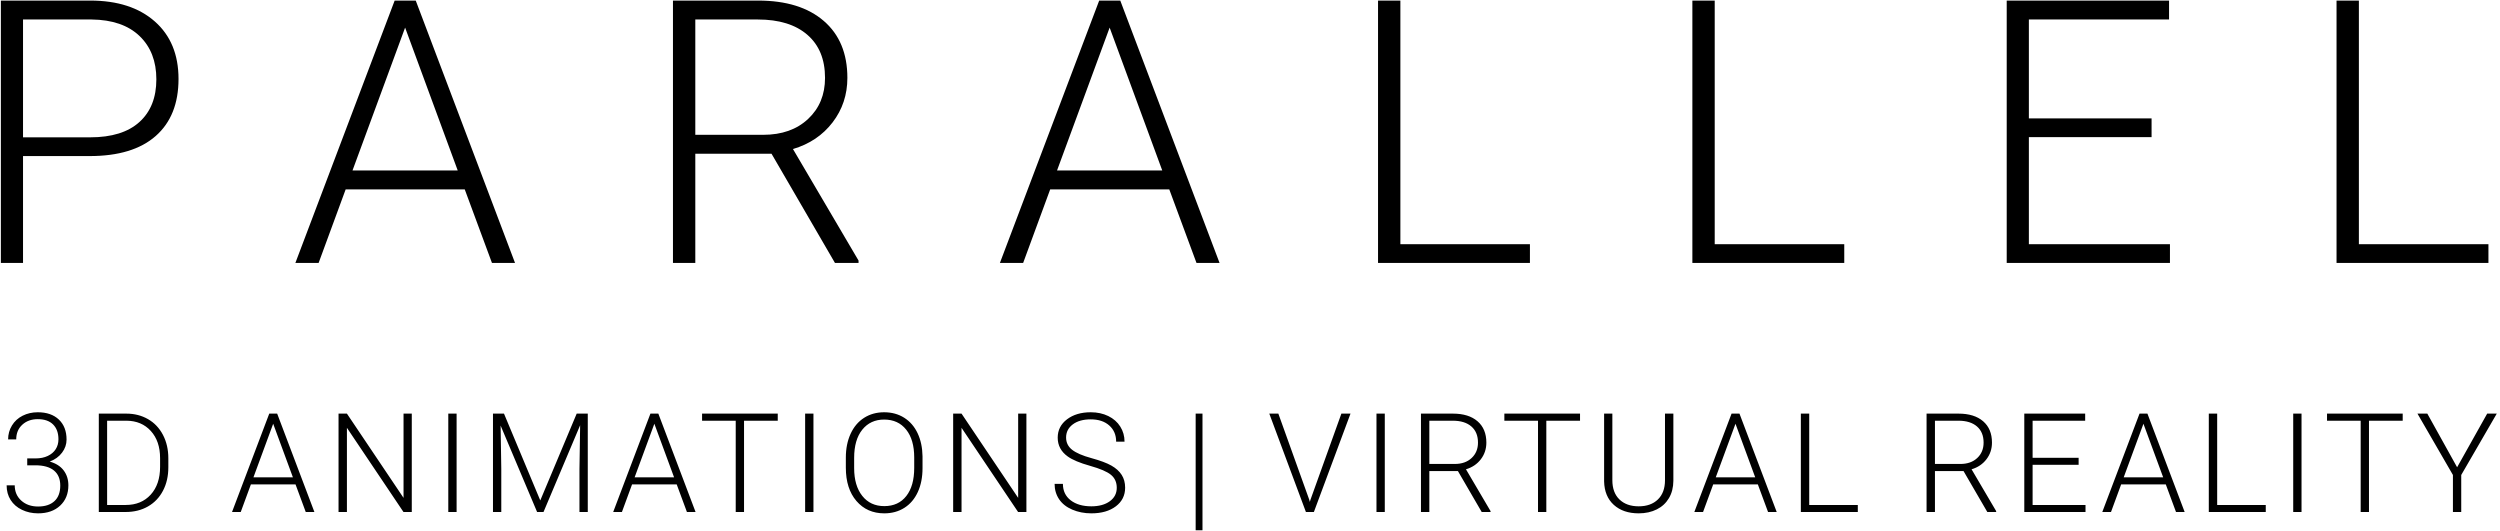
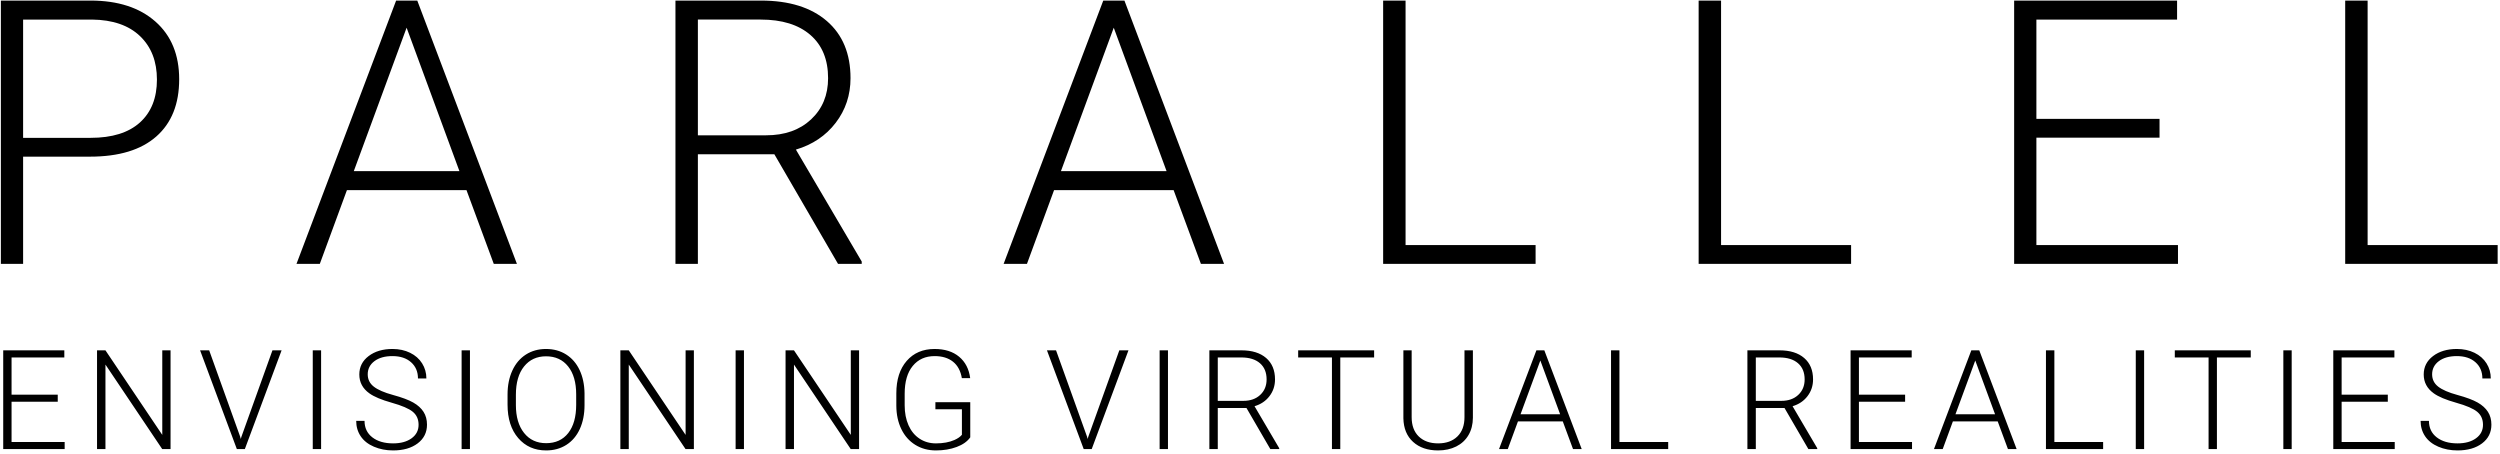
- <svg xmlns="http://www.w3.org/2000/svg" width="542px" height="115px" viewBox="0 0 542 115" version="1.1">
-   <g id="Page-1" stroke="none" stroke-width="1" fill="currentColor" fill-rule="evenodd">
-     <g id="Artboard" transform="translate(-11, -11)" fill="currentColor">
-       <g id="Group" transform="translate(11, 11)">
-         <path d="M4.992,33.836 L4.992,57 L0.188,57 L0.188,0.125 L19.562,0.125 C25.474,0.125 30.142,1.635 33.566,4.656 C36.991,7.677 38.703,11.831 38.703,17.117 C38.703,22.456 37.056,26.577 33.762,29.48 C30.467,32.384 25.695,33.836 19.445,33.836 L4.992,33.836 Z M4.992,29.773 L19.562,29.773 C24.224,29.773 27.779,28.667 30.227,26.453 C32.674,24.24 33.898,21.154 33.898,17.195 C33.898,13.263 32.681,10.132 30.246,7.801 C27.811,5.47 24.354,4.279 19.875,4.227 L4.992,4.227 L4.992,29.773 Z M100.758,41.062 L74.938,41.062 L69.078,57 L64.039,57 L85.562,0.125 L90.133,0.125 L111.656,57 L106.656,57 L100.758,41.062 Z M76.422,36.961 L99.234,36.961 L87.828,5.984 L76.422,36.961 Z M167.266,33.328 L150.742,33.328 L150.742,57 L145.898,57 L145.898,0.125 L164.375,0.125 C170.443,0.125 175.182,1.596 178.594,4.539 C182.005,7.482 183.711,11.596 183.711,16.883 C183.711,20.529 182.643,23.745 180.508,26.531 C178.372,29.318 175.508,31.245 171.914,32.312 L186.133,56.492 L186.133,57 L181.016,57 L167.266,33.328 Z M150.742,29.227 L165.469,29.227 C169.505,29.227 172.747,28.081 175.195,25.789 C177.643,23.497 178.867,20.529 178.867,16.883 C178.867,12.872 177.591,9.76 175.039,7.547 C172.487,5.333 168.906,4.227 164.297,4.227 L150.742,4.227 L150.742,29.227 Z M253.5,41.062 L227.68,41.062 L221.82,57 L216.781,57 L238.305,0.125 L242.875,0.125 L264.398,57 L259.398,57 L253.5,41.062 Z M229.164,36.961 L251.977,36.961 L240.57,5.984 L229.164,36.961 Z M303.602,52.938 L331.688,52.938 L331.688,57 L298.758,57 L298.758,0.125 L303.602,0.125 L303.602,52.938 Z M371.75,52.938 L399.836,52.938 L399.836,57 L366.906,57 L366.906,0.125 L371.75,0.125 L371.75,52.938 Z M466.461,29.734 L439.859,29.734 L439.859,52.938 L470.445,52.938 L470.445,57 L435.055,57 L435.055,0.125 L470.25,0.125 L470.25,4.227 L439.859,4.227 L439.859,25.672 L466.461,25.672 L466.461,29.734 Z M511.406,52.938 L539.492,52.938 L539.492,57 L506.562,57 L506.562,0.125 L511.406,0.125 L511.406,52.938 Z" id="PARALLEL" />
-         <path d="M5.903,99.384 L7.72,99.384 C8.726,99.384 9.604,99.206 10.356,98.849 C11.108,98.493 11.682,98.004 12.078,97.384 C12.473,96.764 12.671,96.049 12.671,95.238 C12.671,93.871 12.285,92.802 11.514,92.03 C10.742,91.259 9.634,90.873 8.188,90.873 C6.821,90.873 5.701,91.276 4.827,92.082 C3.953,92.887 3.516,93.949 3.516,95.268 L1.758,95.268 C1.758,94.164 2.036,93.156 2.593,92.243 C3.149,91.33 3.921,90.624 4.907,90.126 C5.894,89.628 6.987,89.379 8.188,89.379 C10.122,89.379 11.646,89.906 12.759,90.961 C13.872,92.016 14.429,93.461 14.429,95.297 C14.429,96.322 14.104,97.267 13.455,98.131 C12.805,98.996 11.914,99.643 10.781,100.072 C12.109,100.443 13.115,101.081 13.799,101.984 C14.482,102.887 14.824,103.964 14.824,105.214 C14.824,107.04 14.229,108.51 13.037,109.623 C11.846,110.736 10.254,111.293 8.262,111.293 C6.992,111.293 5.828,111.039 4.768,110.531 C3.708,110.023 2.888,109.313 2.307,108.4 C1.726,107.487 1.436,106.425 1.436,105.214 L3.193,105.214 C3.193,106.571 3.667,107.677 4.614,108.532 C5.562,109.386 6.777,109.813 8.262,109.813 C9.775,109.813 10.955,109.425 11.799,108.649 C12.644,107.873 13.066,106.747 13.066,105.272 C13.066,103.847 12.61,102.758 11.697,102.006 C10.784,101.254 9.438,100.878 7.661,100.878 L5.903,100.878 L5.903,99.384 Z M21.421,111 L21.421,89.672 L27.383,89.672 C29.131,89.672 30.699,90.07 32.085,90.866 C33.472,91.662 34.554,92.802 35.33,94.286 C36.106,95.771 36.495,97.46 36.495,99.354 L36.495,101.317 C36.495,103.222 36.109,104.911 35.337,106.386 C34.566,107.86 33.479,108.998 32.078,109.799 C30.677,110.6 29.068,111 27.251,111 L21.421,111 Z M23.223,91.21 L23.223,109.477 L27.266,109.477 C29.512,109.477 31.314,108.732 32.671,107.243 C34.029,105.753 34.707,103.739 34.707,101.2 L34.707,99.325 C34.707,96.874 34.038,94.911 32.701,93.437 C31.363,91.962 29.6,91.22 27.412,91.21 L23.223,91.21 Z M64.073,105.023 L54.391,105.023 L52.194,111 L50.304,111 L58.375,89.672 L60.089,89.672 L68.16,111 L66.285,111 L64.073,105.023 Z M54.947,103.485 L63.502,103.485 L59.225,91.869 L54.947,103.485 Z M89.274,111 L87.472,111 L75.212,92.748 L75.212,111 L73.395,111 L73.395,89.672 L75.212,89.672 L87.487,107.938 L87.487,89.672 L89.274,89.672 L89.274,111 Z M98.991,111 L97.189,111 L97.189,89.672 L98.991,89.672 L98.991,111 Z M109.265,89.672 L117.131,108.495 L125.027,89.672 L127.429,89.672 L127.429,111 L125.627,111 L125.627,101.713 L125.774,92.191 L117.834,111 L116.443,111 L108.533,92.265 L108.679,101.654 L108.679,111 L106.877,111 L106.877,89.672 L109.265,89.672 Z M146.712,105.023 L137.029,105.023 L134.832,111 L132.942,111 L141.013,89.672 L142.727,89.672 L150.799,111 L148.924,111 L146.712,105.023 Z M137.586,103.485 L146.14,103.485 L141.863,91.869 L137.586,103.485 Z M168.616,91.21 L161.307,91.21 L161.307,111 L159.505,111 L159.505,91.21 L152.21,91.21 L152.21,89.672 L168.616,89.672 L168.616,91.21 Z M176.356,111 L174.554,111 L174.554,89.672 L176.356,89.672 L176.356,111 Z M200.004,101.493 C200.004,103.456 199.665,105.18 198.986,106.664 C198.307,108.148 197.338,109.291 196.078,110.092 C194.818,110.893 193.363,111.293 191.713,111.293 C189.223,111.293 187.211,110.402 185.678,108.62 C184.145,106.837 183.378,104.433 183.378,101.405 L183.378,99.208 C183.378,97.265 183.722,95.543 184.411,94.044 C185.099,92.545 186.073,91.393 187.333,90.587 C188.593,89.782 190.043,89.379 191.684,89.379 C193.324,89.379 194.772,89.774 196.027,90.565 C197.282,91.356 198.251,92.475 198.935,93.92 C199.618,95.365 199.975,97.04 200.004,98.944 L200.004,101.493 Z M198.202,99.179 C198.202,96.61 197.621,94.599 196.459,93.144 C195.297,91.688 193.705,90.961 191.684,90.961 C189.701,90.961 188.122,91.691 186.945,93.151 C185.768,94.611 185.18,96.649 185.18,99.267 L185.18,101.493 C185.18,104.022 185.766,106.027 186.937,107.506 C188.109,108.986 189.701,109.726 191.713,109.726 C193.754,109.726 195.346,108.996 196.488,107.536 C197.631,106.076 198.202,104.042 198.202,101.435 L198.202,99.179 Z M222.524,111 L220.722,111 L208.461,92.748 L208.461,111 L206.645,111 L206.645,89.672 L208.461,89.672 L220.737,107.938 L220.737,89.672 L222.524,89.672 L222.524,111 Z M242.114,105.756 C242.114,104.574 241.699,103.639 240.869,102.951 C240.039,102.262 238.52,101.608 236.313,100.988 C234.106,100.368 232.495,99.691 231.479,98.959 C230.034,97.924 229.311,96.566 229.311,94.887 C229.311,93.256 229.983,91.93 231.325,90.91 C232.668,89.889 234.385,89.379 236.474,89.379 C237.89,89.379 239.158,89.652 240.276,90.199 C241.394,90.746 242.261,91.508 242.876,92.484 C243.491,93.461 243.799,94.55 243.799,95.751 L241.982,95.751 C241.982,94.296 241.484,93.126 240.488,92.243 C239.492,91.359 238.154,90.917 236.474,90.917 C234.844,90.917 233.545,91.281 232.578,92.008 C231.611,92.736 231.128,93.686 231.128,94.857 C231.128,95.941 231.562,96.825 232.431,97.509 C233.301,98.192 234.692,98.795 236.606,99.318 C238.52,99.84 239.971,100.382 240.957,100.944 C241.943,101.505 242.685,102.177 243.183,102.958 C243.681,103.739 243.93,104.662 243.93,105.727 C243.93,107.406 243.259,108.754 241.916,109.77 C240.574,110.785 238.804,111.293 236.606,111.293 C235.102,111.293 233.723,111.024 232.468,110.487 C231.213,109.95 230.261,109.198 229.612,108.231 C228.962,107.265 228.637,106.156 228.637,104.906 L230.439,104.906 C230.439,106.41 231.001,107.597 232.124,108.466 C233.247,109.335 234.741,109.77 236.606,109.77 C238.266,109.77 239.599,109.403 240.605,108.671 C241.611,107.938 242.114,106.967 242.114,105.756 Z M260.699,114.955 L259.219,114.955 L259.219,89.672 L260.699,89.672 L260.699,114.955 Z M283.854,108.363 L283.971,108.817 L284.103,108.363 L290.812,89.672 L292.789,89.672 L284.85,111 L283.121,111 L275.182,89.672 L277.145,89.672 L283.854,108.363 Z M300.221,111 L298.42,111 L298.42,89.672 L300.221,89.672 L300.221,111 Z M316.076,102.123 L309.88,102.123 L309.88,111 L308.064,111 L308.064,89.672 L314.992,89.672 C317.268,89.672 319.045,90.224 320.324,91.327 C321.604,92.431 322.243,93.974 322.243,95.956 C322.243,97.323 321.843,98.529 321.042,99.574 C320.241,100.619 319.167,101.342 317.82,101.742 L323.152,110.81 L323.152,111 L321.233,111 L316.076,102.123 Z M309.88,100.585 L315.403,100.585 C316.916,100.585 318.132,100.155 319.05,99.296 C319.968,98.437 320.427,97.323 320.427,95.956 C320.427,94.452 319.948,93.285 318.991,92.455 C318.034,91.625 316.692,91.21 314.963,91.21 L309.88,91.21 L309.88,100.585 Z M342.551,91.21 L335.242,91.21 L335.242,111 L333.44,111 L333.44,91.21 L326.145,91.21 L326.145,89.672 L342.551,89.672 L342.551,91.21 Z M362.786,89.672 L362.786,104.232 C362.776,105.668 362.459,106.918 361.834,107.982 C361.209,109.047 360.328,109.865 359.19,110.436 C358.052,111.007 356.746,111.293 355.271,111.293 C353.025,111.293 351.226,110.68 349.874,109.455 C348.521,108.229 347.82,106.532 347.771,104.364 L347.771,89.672 L349.559,89.672 L349.559,104.101 C349.559,105.897 350.071,107.291 351.097,108.283 C352.122,109.274 353.514,109.77 355.271,109.77 C357.029,109.77 358.418,109.271 359.439,108.275 C360.459,107.279 360.97,105.893 360.97,104.115 L360.97,89.672 L362.786,89.672 Z M381.102,105.023 L371.419,105.023 L369.222,111 L367.332,111 L375.404,89.672 L377.118,89.672 L385.189,111 L383.314,111 L381.102,105.023 Z M371.976,103.485 L380.531,103.485 L376.253,91.869 L371.976,103.485 Z M392.24,109.477 L402.772,109.477 L402.772,111 L390.424,111 L390.424,89.672 L392.24,89.672 L392.24,109.477 Z M425.693,102.123 L419.497,102.123 L419.497,111 L417.68,111 L417.68,89.672 L424.609,89.672 C426.884,89.672 428.662,90.224 429.941,91.327 C431.22,92.431 431.86,93.974 431.86,95.956 C431.86,97.323 431.46,98.529 430.659,99.574 C429.858,100.619 428.784,101.342 427.436,101.742 L432.768,110.81 L432.768,111 L430.849,111 L425.693,102.123 Z M419.497,100.585 L425.019,100.585 C426.533,100.585 427.749,100.155 428.667,99.296 C429.585,98.437 430.044,97.323 430.044,95.956 C430.044,94.452 429.565,93.285 428.608,92.455 C427.651,91.625 426.308,91.21 424.58,91.21 L419.497,91.21 L419.497,100.585 Z M450.645,100.775 L440.669,100.775 L440.669,109.477 L452.139,109.477 L452.139,111 L438.867,111 L438.867,89.672 L452.065,89.672 L452.065,91.21 L440.669,91.21 L440.669,99.252 L450.645,99.252 L450.645,100.775 Z M469.546,105.023 L459.864,105.023 L457.666,111 L455.777,111 L463.848,89.672 L465.562,89.672 L473.633,111 L471.758,111 L469.546,105.023 Z M460.42,103.485 L468.975,103.485 L464.698,91.869 L460.42,103.485 Z M480.684,109.477 L491.217,109.477 L491.217,111 L478.868,111 L478.868,89.672 L480.684,89.672 L480.684,109.477 Z M498.971,111 L497.169,111 L497.169,89.672 L498.971,89.672 L498.971,111 Z M520.905,91.21 L513.595,91.21 L513.595,111 L511.794,111 L511.794,91.21 L504.499,91.21 L504.499,89.672 L520.905,89.672 L520.905,91.21 Z M532.702,101.303 L539.221,89.672 L541.301,89.672 L533.596,102.973 L533.596,111 L531.794,111 L531.794,102.973 L524.104,89.672 L526.242,89.672 L532.702,101.303 Z" id="3D-ANIMATIONS-|-VIRT" />
-       </g>
-     </g>
+ <svg xmlns="http://www.w3.org/2000/svg" width="540" height="98">
+   <g fill-rule="evenodd">
+     <path d="M4.992 33.836V57H.188V.125h19.375c5.911 0 10.579 1.51 14.003 4.531 3.425 3.021 5.137 7.175 5.137 12.461 0 5.339-1.647 9.46-4.941 12.363-3.295 2.904-8.067 4.356-14.317 4.356H4.992zm0-4.063h14.57c4.662 0 8.217-1.106 10.665-3.32 2.447-2.213 3.671-5.3 3.671-9.258 0-3.932-1.217-7.063-3.652-9.394-2.435-2.331-5.892-3.522-10.371-3.574H4.992v25.546zm95.766 11.29h-25.82L69.078 57H64.04L85.562.125h4.57L111.657 57h-5l-5.898-15.938-.001.001zM76.422 36.96h22.812L87.828 5.984 76.422 36.961v-.001zm90.844-3.633h-16.524V57h-4.844V.125h18.477c6.068 0 10.807 1.471 14.219 4.414 3.411 2.943 5.117 7.057 5.117 12.344 0 3.646-1.068 6.862-3.203 9.648-2.136 2.787-5 4.714-8.594 5.782l14.219 24.18V57h-5.117l-13.75-23.672v-.001zm-16.524-4.101h14.727c4.036 0 7.278-1.146 9.726-3.438 2.448-2.292 3.672-5.26 3.672-8.906 0-4.01-1.276-7.123-3.828-9.336-2.552-2.214-6.133-3.32-10.742-3.32h-13.555v25zM253.5 41.062h-25.82L221.82 57h-5.039L238.305.125h4.57L264.398 57h-5L253.5 41.062zm-24.336-4.101h22.813L240.57 5.984l-11.406 30.977zm74.438 15.977h28.086V57h-32.93V.125h4.844v52.813zm68.148 0h28.086V57h-32.93V.125h4.844v52.813zm94.71-23.204h-26.6v23.203h30.585V57h-35.39V.125h35.195v4.102h-30.39v21.445h26.6v4.062zm44.946 23.203h28.086V57h-32.93V.125h4.844v52.813-.001z" />
+     <path d="M12.473 86.775H2.497v8.702h11.47V97H.695V75.672h13.199v1.538H2.497v8.042h9.976v1.523zM36.84 97h-1.802l-12.26-18.252V97H20.96V75.672h1.816l12.276 18.266V75.672h1.787V97zm15.05-2.637l.117.454.132-.454 6.71-18.691h1.977L52.886 97h-1.728l-7.94-21.328h1.963l6.71 18.691zM69.358 97h-1.802V75.672h1.802V97zm21.056-5.244c0-1.182-.415-2.117-1.245-2.805-.83-.689-2.348-1.343-4.556-1.963-2.207-.62-3.818-1.297-4.834-2.029-1.445-1.035-2.167-2.393-2.167-4.072 0-1.631.67-2.957 2.014-3.977 1.342-1.02 3.059-1.531 5.149-1.531 1.416 0 2.683.273 3.8.82 1.119.547 1.986 1.309 2.601 2.285.615.977.923 2.066.923 3.267h-1.817c0-1.455-.498-2.625-1.494-3.508-.996-.884-2.334-1.326-4.013-1.326-1.631 0-2.93.364-3.897 1.091-.967.728-1.45 1.678-1.45 2.85 0 1.083.434 1.967 1.304 2.65.869.684 2.26 1.287 4.174 1.81 1.915.522 3.365 1.064 4.351 1.626.986.561 1.729 1.233 2.227 2.014.498.781.747 1.704.747 2.769 0 1.68-.672 3.027-2.014 4.043-1.343 1.015-3.113 1.523-5.31 1.523-1.504 0-2.884-.269-4.139-.806-1.255-.537-2.207-1.289-2.856-2.256-.65-.966-.974-2.075-.974-3.325h1.801c0 1.504.562 2.69 1.685 3.56 1.123.869 2.617 1.304 4.482 1.304 1.66 0 2.994-.367 4-1.1 1.005-.732 1.508-1.703 1.508-2.914zM101.51 97h-1.802V75.672h1.802V97zm24.748-9.507c0 1.963-.34 3.687-1.018 5.171-.68 1.484-1.648 2.627-2.908 3.428-1.26.8-2.715 1.201-4.365 1.201-2.49 0-4.502-.891-6.036-2.673-1.533-1.783-2.3-4.187-2.3-7.215v-2.197c0-1.943.345-3.665 1.033-5.164.689-1.499 1.663-2.65 2.923-3.457 1.26-.805 2.71-1.208 4.35-1.208 1.64 0 3.089.395 4.344 1.186 1.254.791 2.224 1.91 2.907 3.355.684 1.445 1.04 3.12 1.07 5.024v2.55zm-1.802-2.314c0-2.569-.581-4.58-1.743-6.035-1.162-1.456-2.754-2.183-4.776-2.183-1.982 0-3.562.73-4.738 2.19-1.177 1.46-1.766 3.498-1.766 6.116v2.226c0 2.53.586 4.534 1.758 6.013 1.172 1.48 2.764 2.22 4.776 2.22 2.04 0 3.632-.73 4.775-2.19 1.143-1.46 1.714-3.494 1.714-6.101v-2.256zM149.878 97h-1.802l-12.261-18.252V97h-1.816V75.672h1.816l12.275 18.266V75.672h1.788V97zm10.817 0h-1.802V75.672h1.802V97zm24.865 0h-1.802l-12.26-18.252V97h-1.817V75.672h1.816l12.276 18.266V75.672h1.787V97zm24.015-2.534c-.625.888-1.604 1.582-2.937 2.08-1.333.498-2.825.747-4.475.747-1.67 0-3.154-.4-4.453-1.201-1.299-.801-2.305-1.934-3.018-3.399-.713-1.464-1.074-3.144-1.084-5.039V84.96c0-2.959.747-5.295 2.242-7.01 1.494-1.713 3.5-2.57 6.02-2.57 2.197 0 3.965.559 5.303 1.677 1.338 1.118 2.134 2.659 2.388 4.622h-1.802c-.264-1.563-.901-2.747-1.912-3.553-1.01-.805-2.331-1.208-3.962-1.208-1.992 0-3.57.708-4.732 2.124-1.162 1.416-1.743 3.413-1.743 5.991v2.52c0 1.62.276 3.054.828 4.3.552 1.244 1.343 2.209 2.373 2.892 1.03.684 2.214 1.026 3.552 1.026 1.553 0 2.886-.245 4-.733.722-.322 1.259-.698 1.61-1.128v-5.508h-5.727v-1.523h7.53v7.588zm25.238-.103l.117.454.132-.454 6.71-18.691h1.977L235.809 97h-1.728l-7.94-21.328h1.963l6.71 18.691zM252.281 97h-1.802V75.672h1.802V97zm16.955-8.877h-6.197V97h-1.816V75.672h6.929c2.275 0 4.052.552 5.332 1.655 1.279 1.104 1.919 2.647 1.919 4.63 0 1.366-.4 2.572-1.202 3.617-.8 1.045-1.875 1.768-3.222 2.168l5.332 9.068V97h-1.92l-5.155-8.877zm-6.197-1.538h5.523c1.513 0 2.73-.43 3.647-1.29.918-.858 1.377-1.972 1.377-3.339 0-1.504-.478-2.67-1.435-3.5-.957-.831-2.3-1.246-4.029-1.246h-5.083v9.375zm33.772-9.375h-7.31V97h-1.802V77.21h-7.295v-1.538h16.407v1.538zm21.334-1.538v14.56c-.01 1.436-.327 2.686-.952 3.75-.625 1.065-1.506 1.883-2.644 2.454-1.138.571-2.444.857-3.918.857-2.246 0-4.046-.613-5.398-1.838-1.353-1.226-2.054-2.923-2.102-5.09V75.671h1.787V90.1c0 1.796.512 3.19 1.538 4.182 1.025.99 2.417 1.487 4.175 1.487 1.757 0 3.147-.499 4.167-1.495 1.02-.996 1.53-2.382 1.53-4.16V75.672h1.817zm19.416 15.351h-9.682L325.68 97h-1.89l8.072-21.328h1.714L341.648 97h-1.875l-2.212-5.977zm-9.126-1.538h8.555l-4.277-11.616-4.278 11.616zm21.364 5.992h10.532V97h-12.348V75.672h1.816v19.805zm35.653-7.354h-6.196V97h-1.817V75.672h6.93c2.275 0 4.052.552 5.331 1.655 1.28 1.104 1.92 2.647 1.92 4.63 0 1.366-.401 2.572-1.202 3.617-.8 1.045-1.875 1.768-3.223 2.168l5.332 9.068V97h-1.919l-5.156-8.877zm-6.196-1.538h5.522c1.514 0 2.73-.43 3.648-1.29.918-.858 1.377-1.972 1.377-3.339 0-1.504-.479-2.67-1.436-3.5-.957-.831-2.3-1.246-4.028-1.246h-5.083v9.375zm32.248.19h-9.976v8.702h11.47V97h-13.272V75.672h13.199v1.538h-11.397v8.042h9.976v1.523zm20.001 4.248h-9.682L419.626 97h-1.89l8.071-21.328h1.714L435.592 97h-1.875l-2.212-5.977zm-9.126-1.538h8.555l-4.277-11.616-4.278 11.616zm21.365 5.992h10.532V97h-12.349V75.672h1.817v19.805zM463.13 97h-1.802V75.672h1.802V97zm23.034-19.79h-7.31V97h-1.801V77.21h-7.295v-1.538h16.406v1.538zm8.84 19.79h-1.802V75.672h1.802V97zm20.763-10.225h-9.975v8.702h11.47V97H503.99V75.672h13.198v1.538h-11.396v8.042h9.975v1.523zm20.559 4.98c0-1.18-.415-2.116-1.246-2.804-.83-.689-2.348-1.343-4.555-1.963-2.207-.62-3.819-1.297-4.834-2.029-1.445-1.035-2.168-2.393-2.168-4.072 0-1.631.671-2.957 2.014-3.977 1.343-1.02 3.06-1.531 5.149-1.531 1.416 0 2.683.273 3.801.82 1.118.547 1.985 1.309 2.6 2.285.616.977.923 2.066.923 3.267h-1.816c0-1.455-.498-2.625-1.494-3.508-.996-.884-2.334-1.326-4.014-1.326-1.63 0-2.93.364-3.897 1.091-.966.728-1.45 1.678-1.45 2.85 0 1.083.435 1.967 1.304 2.65.87.684 2.26 1.287 4.175 1.81 1.914.522 3.364 1.064 4.35 1.626.987.561 1.729 1.233 2.227 2.014.498.781.747 1.704.747 2.769 0 1.68-.671 3.027-2.014 4.043-1.343 1.015-3.113 1.523-5.31 1.523-1.504 0-2.884-.269-4.138-.806-1.255-.537-2.207-1.289-2.857-2.256-.65-.966-.974-2.075-.974-3.325h1.802c0 1.504.561 2.69 1.684 3.56 1.123.869 2.618 1.304 4.483 1.304 1.66 0 2.993-.367 3.999-1.1 1.006-.732 1.509-1.703 1.509-2.914z" fill-rule="nonzero" />
  </g>
</svg>
